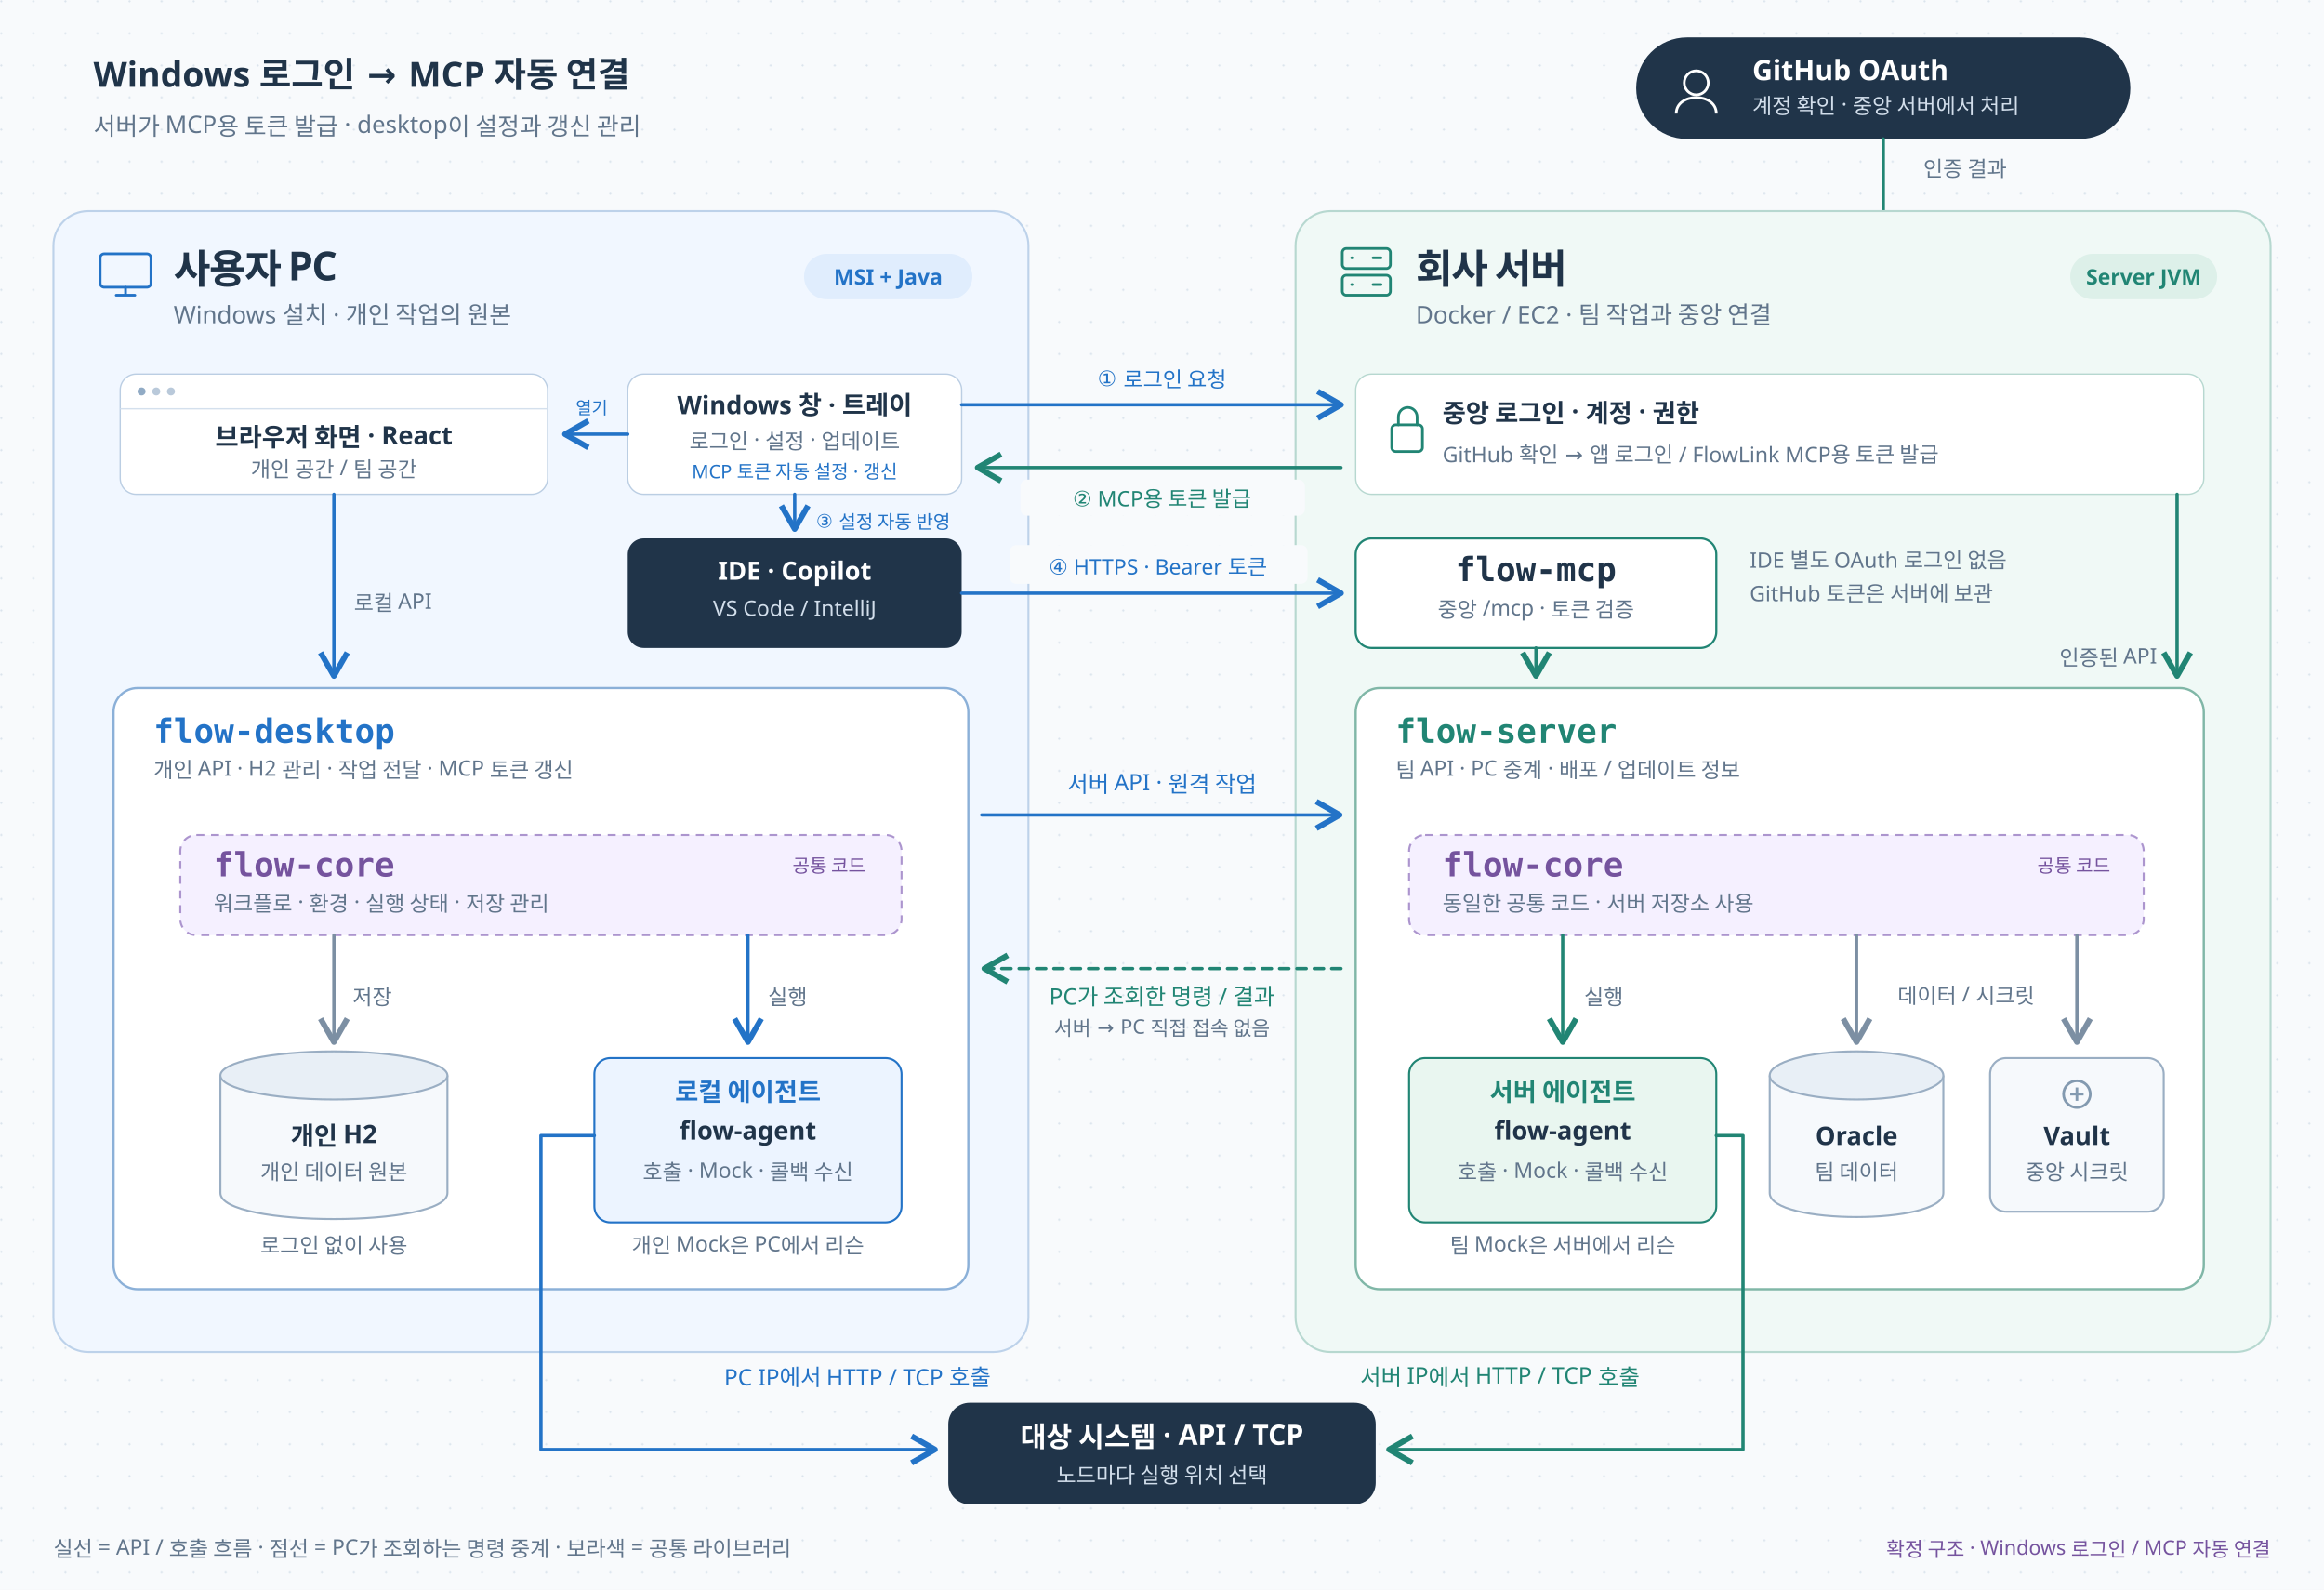
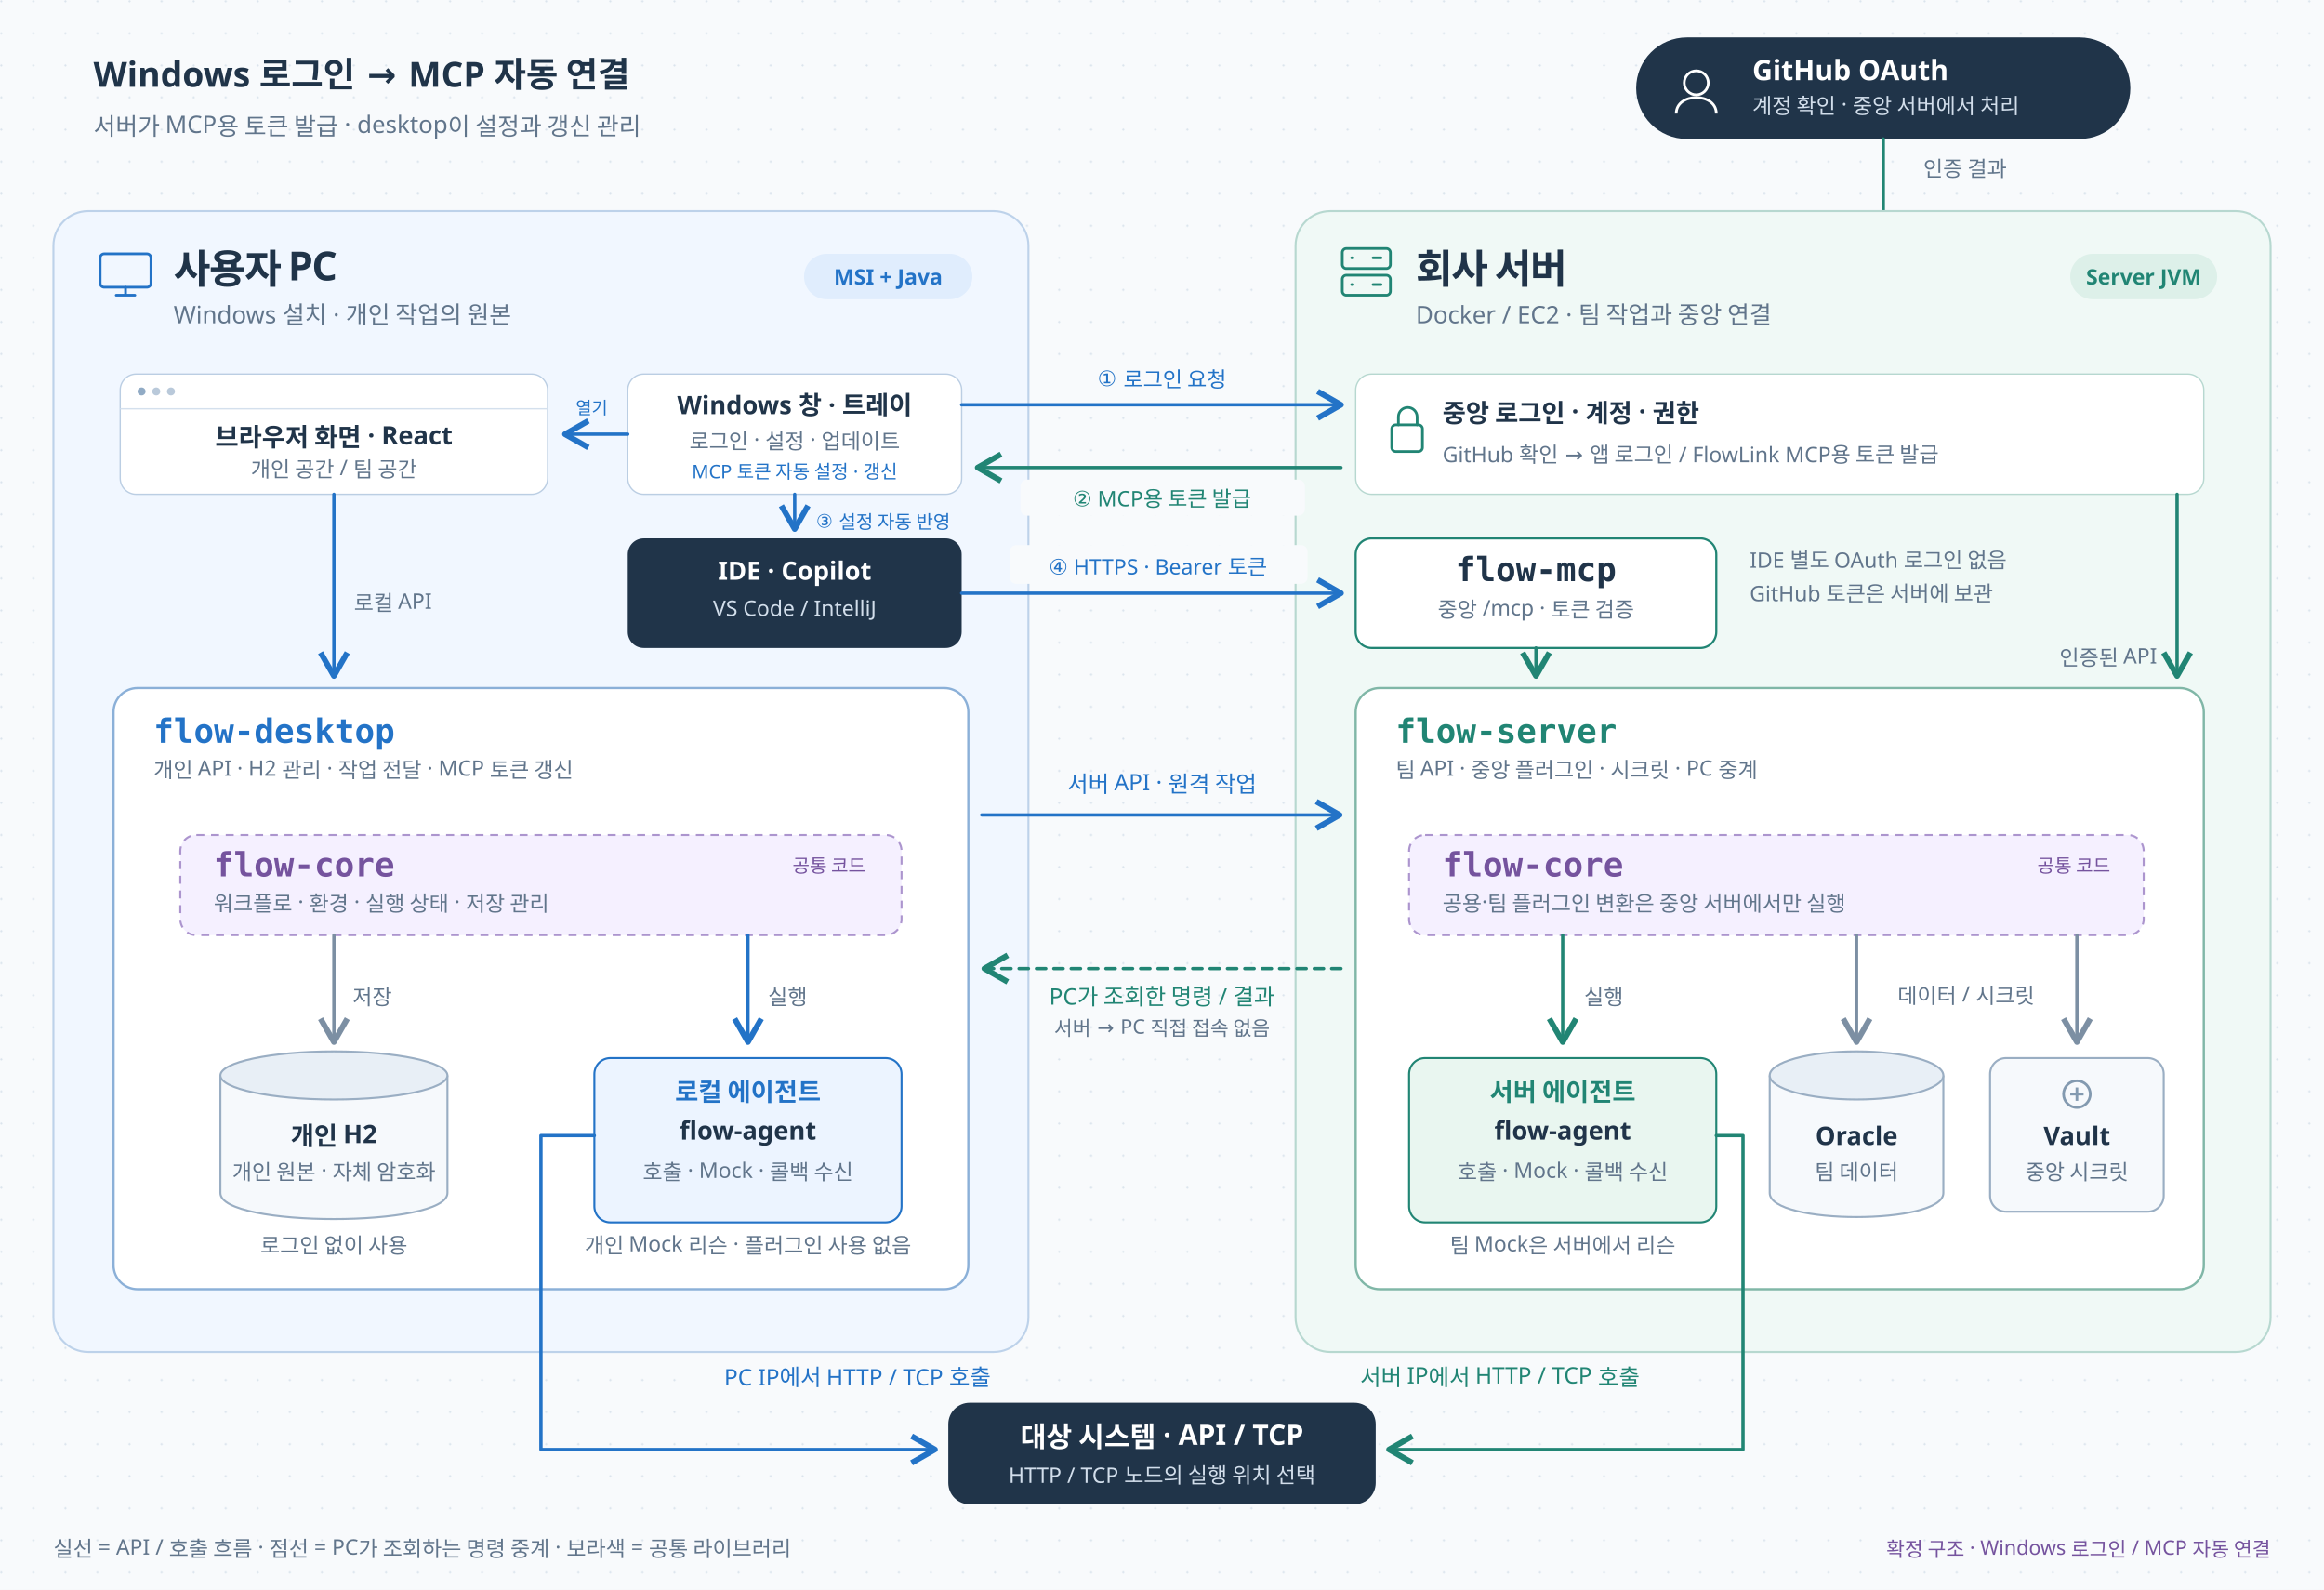
<svg xmlns="http://www.w3.org/2000/svg" width="1740" height="1190" viewBox="0 0 1740 1190" role="img" aria-labelledby="title desc">
  <defs>
    <pattern id="grid" width="24" height="24" patternUnits="userSpaceOnUse">
      <circle cx="1" cy="1" r=".8" fill="#dbe4ed" />
    </pattern>
    <marker id="blue" markerWidth="10" markerHeight="10" refX="8" refY="5" orient="auto-start-reverse">
      <path d="M1 1 8 5 1 9" fill="none" stroke="#2373c7" stroke-width="1.7" stroke-linejoin="round" />
    </marker>
    <marker id="green" markerWidth="10" markerHeight="10" refX="8" refY="5" orient="auto-start-reverse">
      <path d="M1 1 8 5 1 9" fill="none" stroke="#218574" stroke-width="1.7" stroke-linejoin="round" />
    </marker>
    <marker id="gray" markerWidth="10" markerHeight="10" refX="8" refY="5" orient="auto">
      <path d="M1 1 8 5 1 9" fill="none" stroke="#7c8fa3" stroke-width="1.7" stroke-linejoin="round" />
    </marker>
    <style>
    text{font-family:'Malgun Gothic','맑은 고딕',system-ui,sans-serif;fill:#203449} .title{font-size:30px;font-weight:800;letter-spacing:-1px}.subtitle{font-size:18px;fill:#61758b}.label{font-size:19px;font-weight:700}.body{font-size:18px;fill:#61758b}.small{font-size:16px;fill:#61758b}.mono{font-family:Consolas,monospace;font-size:25px;font-weight:700}.route{fill:none;stroke-width:2.5;stroke-linejoin:round;stroke-linecap:round}.pc{stroke:#2373c7;marker-end:url(#blue)}.sv{stroke:#218574;marker-end:url(#green)}.db{stroke:#7c8fa3;marker-end:url(#gray)}.label-bg{fill:#f8fafc}.core{fill:#f5f0ff;stroke:#ac95ce;stroke-width:1.5;stroke-dasharray:6 5}.icon{fill:none;stroke:currentColor;stroke-width:2;stroke-linejoin:round;stroke-linecap:round}
  </style>
  </defs>
  <rect width="1740" height="1190" fill="#f8fafc" />
  <rect width="1740" height="1190" fill="url(#grid)" />
  <text x="70" y="65" font-size="26" font-weight="800">Windows 로그인 → MCP 자동 연결</text>
  <text x="70" y="101" class="body">서버가 MCP용 토큰 발급 · desktop이 설정과 갱신 관리</text>
  <rect x="1225" y="28" width="370" height="76" rx="38" fill="#203449" />
  <g transform="translate(1255 51)" stroke="white" fill="none" stroke-width="2">
    <circle cx="15" cy="11" r="9" />
    <path d="M0 34c0-16 30-16 30 0" />
  </g>
  <text x="1312" y="60" font-size="21" font-weight="700" style="fill:white">GitHub OAuth</text>
  <text x="1312" y="85" font-size="16" style="fill:#d2deeb">계정 확인 · 중앙 서버에서 처리</text>
  <path class="route sv" d="M1410 104V252" />
  <rect x="1430" y="111" width="166" height="29" rx="5" fill="#f8fafc" />
  <text x="1440" y="132" class="small">인증 결과</text>
  <rect x="40" y="158" width="730" height="854" rx="26" fill="#f1f7ff" stroke="#bdd2ea" stroke-width="1.5" />
  <rect x="970" y="158" width="730" height="854" rx="26" fill="#f0f9f6" stroke="#b7d8d0" stroke-width="1.5" />
  <g transform="translate(75 190)" style="color:#2373c7">
    <rect class="icon" width="38" height="25" rx="3" />
    <path class="icon" d="M12 31h14M19 25v6" />
  </g>
  <text x="130" y="212" class="title">사용자 PC</text>
  <text x="130" y="242" class="subtitle">Windows 설치 · 개인 작업의 원본</text>
  <rect x="602" y="190" width="126" height="34" rx="17" fill="#e0edfd" />
  <text x="665" y="213" text-anchor="middle" font-size="16" font-weight="700" style="fill:#2373c7">MSI + Java</text>
  <g transform="translate(1005 186)" style="color:#218574">
    <rect class="icon" width="36" height="15" rx="3" />
    <rect class="icon" y="20" width="36" height="15" rx="3" />
    <path class="icon" d="M7 7h1M7 27h1M23 7h6M23 27h6" />
  </g>
  <text x="1060" y="212" class="title">회사 서버</text>
  <text x="1060" y="242" class="subtitle">Docker / EC2 · 팀 작업과 중앙 연결</text>
  <rect x="1550" y="190" width="110" height="34" rx="17" fill="#ddf0e9" />
  <text x="1605" y="213" text-anchor="middle" font-size="16" font-weight="700" style="fill:#218574">Server JVM</text>
  <rect x="90" y="280" width="320" height="90" rx="12" fill="white" stroke="#bbcee3" />
  <path d="M90 306h320" stroke="#d4e0ed" />
  <circle cx="106" cy="293" r="3" fill="#91abc5" />
  <circle cx="117" cy="293" r="3" fill="#b9c9da" />
  <circle cx="128" cy="293" r="3" fill="#b9c9da" />
  <text x="250" y="334" text-anchor="middle" class="label">브라우저 화면 · React</text>
  <text x="250" y="357" text-anchor="middle" class="small">개인 공간 / 팀 공간</text>
  <rect x="470" y="280" width="250" height="90" rx="12" fill="white" stroke="#bbcee3" />
  <text x="595" y="310" text-anchor="middle" class="label">Windows 창 · 트레이</text>
  <text x="595" y="336" text-anchor="middle" class="small">로그인 · 설정 · 업데이트</text>
  <text x="595" y="358" text-anchor="middle" font-size="14" style="fill:#2373c7">MCP 토큰 자동 설정 · 갱신</text>
  <path class="route pc" d="M470 325H423" />
  <text x="443" y="310" text-anchor="middle" font-size="13" style="fill:#2373c7">열기</text>
  <path class="route pc" d="M250 370V506" />
  <text x="265" y="457" class="small">로컬 API</text>
  <rect x="1015" y="280" width="635" height="90" rx="12" fill="white" stroke="#b7d8d0" />
  <g transform="translate(1040 305)" style="color:#218574">
    <rect class="icon" x="2" y="13" width="23" height="20" rx="3" />
    <path class="icon" d="M7 13V7a7 7 0 0 1 14 0v6" />
  </g>
  <text x="1080" y="316" class="label">중앙 로그인 · 계정 · 권한</text>
  <text x="1080" y="346" class="small">GitHub 확인 → 앱 로그인 / FlowLink MCP용 토큰 발급</text>
  <path class="route pc" d="M720 303H1004" />
  <rect x="790" y="269" width="160" height="27" rx="5" class="label-bg" />
  <text x="870" y="289" text-anchor="middle" font-size="16" style="fill:#2373c7">① 로그인 요청</text>
  <path class="route sv" d="M1004 350H732" />
  <rect x="764" y="359" width="213" height="27" rx="5" class="label-bg" />
  <text x="870" y="379" text-anchor="middle" font-size="16" style="fill:#218574">② MCP용 토큰 발급</text>
  <path class="route pc" d="M595 370V396" />
  <text x="611" y="395" font-size="14" style="fill:#2373c7">③ 설정 자동 반영</text>
  <path class="route sv" d="M1630 370V506" />
  <text x="1615" y="498" text-anchor="end" class="small">인증된 API</text>
  <rect x="470" y="403" width="250" height="82" rx="12" fill="#203449" />
  <text x="595" y="434" text-anchor="middle" font-size="19" font-weight="700" style="fill:white">IDE · Copilot</text>
  <text x="595" y="461" text-anchor="middle" font-size="16" style="fill:#d2deeb">VS Code / IntelliJ</text>
  <rect x="1015" y="403" width="270" height="82" rx="12" fill="white" stroke="#218574" stroke-width="1.6" />
  <text x="1150" y="435" text-anchor="middle" class="mono">flow-mcp</text>
  <text x="1150" y="462" text-anchor="middle" class="small">중앙 /mcp · 토큰 검증</text>
  <path class="route pc" d="M720 444H1004" />
  <rect x="756" y="408" width="223" height="29" rx="5" class="label-bg" />
  <text x="867" y="430" text-anchor="middle" font-size="16" style="fill:#2373c7">④ HTTPS · Bearer 토큰</text>
  <path class="route sv" d="M1150 485V506" />
  <text x="1310" y="425" class="small">IDE 별도 OAuth 로그인 없음</text>
  <text x="1310" y="450" class="small">GitHub 토큰은 서버에 보관</text>
  <rect x="85" y="515" width="640" height="450" rx="18" fill="white" stroke="#8bb0d8" stroke-width="1.7" />
  <rect x="1015" y="515" width="635" height="450" rx="18" fill="white" stroke="#80b7a7" stroke-width="1.7" />
  <text x="115" y="556" class="mono" style="fill:#2373c7">flow-desktop</text>
  <text x="115" y="582" class="small">개인 API · H2 관리 · 작업 전달 · MCP 토큰 갱신</text>
  <text x="1045" y="556" class="mono" style="fill:#218574">flow-server</text>
-   <text x="1045" y="582" class="small">팀 API · PC 중계 · 배포 / 업데이트 정보</text>
+   <text x="1045" y="582" class="small">팀 API · 중앙 플러그인 · 시크릿 · PC 중계</text>
  <path class="route pc" d="M735 610H1003" />
  <text x="870" y="593" text-anchor="middle" font-size="17" style="fill:#2373c7">서버 API · 원격 작업</text>
  <path class="route sv" d="M1004 725H737" stroke-dasharray="7 6" />
  <text x="870" y="752" text-anchor="middle" font-size="17" style="fill:#218574">PC가 조회한 명령 / 결과</text>
  <text x="870" y="775" text-anchor="middle" font-size="15" style="fill:#61758b">서버 → PC 직접 접속 없음</text>
  <rect class="core" x="135" y="625" width="540" height="75" rx="12" />
  <text x="160" y="656" class="mono" style="fill:#75539e">flow-core</text>
  <text x="160" y="682" class="small">워크플로 · 환경 · 실행 상태 · 저장 관리</text>
  <text x="648" y="653" text-anchor="end" font-size="14" style="fill:#75539e">공통 코드</text>
  <rect class="core" x="1055" y="625" width="550" height="75" rx="12" />
  <text x="1080" y="656" class="mono" style="fill:#75539e">flow-core</text>
-   <text x="1080" y="682" class="small">동일한 공통 코드 · 서버 저장소 사용</text>
+   <text x="1080" y="682" class="small">공용·팀 플러그인 변환은 중앙 서버에서만 실행</text>
  <text x="1580" y="653" text-anchor="end" font-size="14" style="fill:#75539e">공통 코드</text>
  <path class="route db" d="M250 700V780" />
  <text x="264" y="752" class="small">저장</text>
  <path class="route pc" d="M560 700V780" />
  <text x="575" y="752" class="small">실행</text>
  <path class="route sv" d="M1170 700V780" />
  <text x="1186" y="752" class="small">실행</text>
  <path class="route db" d="M1390 700V780" />
  <path class="route db" d="M1555 700V780" />
  <text x="1472" y="751" text-anchor="middle" class="small">데이터 / 시크릿</text>
  <path d="M165 805v88c0 26 170 26 170 0v-88" fill="#f6f9fc" stroke="#9aaec3" stroke-width="1.5" />
  <ellipse cx="250" cy="805" rx="85" ry="18" fill="#e8eff6" stroke="#9aaec3" stroke-width="1.5" />
  <text x="250" y="857" text-anchor="middle" class="label">개인 H2</text>
-   <text x="250" y="883" text-anchor="middle" class="small">개인 데이터 원본</text>
+   <text x="250" y="883" text-anchor="middle" class="small">개인 원본 · 자체 암호화</text>
  <text x="250" y="938" text-anchor="middle" class="small">로그인 없이 사용</text>
  <rect x="445" y="792" width="230" height="123" rx="12" fill="#ecf4ff" stroke="#2373c7" stroke-width="1.5" />
  <text x="560" y="824" text-anchor="middle" class="label" style="fill:#2373c7">로컬 에이전트</text>
  <text x="560" y="853" text-anchor="middle" font-family="Consolas,monospace" font-size="19" font-weight="700">flow-agent</text>
  <text x="560" y="883" text-anchor="middle" class="small">호출 · Mock · 콜백 수신</text>
-   <text x="560" y="938" text-anchor="middle" class="small">개인 Mock은 PC에서 리슨</text>
+   <text x="560" y="938" text-anchor="middle" class="small">개인 Mock 리슨 · 플러그인 사용 없음</text>
  <rect x="1055" y="792" width="230" height="123" rx="12" fill="#e9f6f0" stroke="#218574" stroke-width="1.5" />
  <text x="1170" y="824" text-anchor="middle" class="label" style="fill:#218574">서버 에이전트</text>
  <text x="1170" y="853" text-anchor="middle" font-family="Consolas,monospace" font-size="19" font-weight="700">flow-agent</text>
  <text x="1170" y="883" text-anchor="middle" class="small">호출 · Mock · 콜백 수신</text>
  <text x="1170" y="938" text-anchor="middle" class="small">팀 Mock은 서버에서 리슨</text>
  <path d="M1325 805v88c0 24 130 24 130 0v-88" fill="#f6f9fc" stroke="#9aaec3" stroke-width="1.5" />
  <ellipse cx="1390" cy="805" rx="65" ry="18" fill="#e8eff6" stroke="#9aaec3" stroke-width="1.5" />
  <text x="1390" y="857" text-anchor="middle" class="label">Oracle</text>
  <text x="1390" y="883" text-anchor="middle" class="small">팀 데이터</text>
  <rect x="1490" y="792" width="130" height="115" rx="12" fill="#f6f9fc" stroke="#9aaec3" stroke-width="1.5" />
  <circle cx="1555" cy="819" r="10" fill="none" stroke="#839ab0" stroke-width="2" />
  <path d="M1555 814v10m-5-5h10" stroke="#839ab0" stroke-width="2" />
  <text x="1555" y="857" text-anchor="middle" class="label">Vault</text>
  <text x="1555" y="883" text-anchor="middle" class="small">중앙 시크릿</text>
  <path class="route pc" d="M445 850H405V1085H700" />
  <path class="route sv" d="M1285 850H1305V1085H1040" />
  <rect x="517" y="1017" width="250" height="28" rx="5" class="label-bg" />
  <text x="642" y="1037" text-anchor="middle" font-size="17" style="fill:#2373c7">PC IP에서 HTTP / TCP 호출</text>
  <rect x="975" y="1017" width="296" height="28" rx="5" class="label-bg" />
  <text x="1123" y="1037" text-anchor="middle" font-size="17" style="fill:#218574">서버 IP에서 HTTP / TCP 호출</text>
  <rect x="710" y="1050" width="320" height="76" rx="16" fill="#203449" />
  <text x="870" y="1083" text-anchor="middle" font-size="21" font-weight="700" style="fill:white">대상 시스템 · API / TCP</text>
-   <text x="870" y="1110" text-anchor="middle" font-size="16" style="fill:#d2deeb">노드마다 실행 위치 선택</text>
+   <text x="870" y="1110" text-anchor="middle" font-size="16" style="fill:#d2deeb">HTTP / TCP 노드의 실행 위치 선택</text>
  <text x="40" y="1165" class="small">실선 = API / 호출 흐름 · 점선 = PC가 조회하는 명령 중계 · 보라색 = 공통 라이브러리</text>
  <text x="1700" y="1165" text-anchor="end" font-size="15" style="fill:#75539e">확정 구조 · Windows 로그인 / MCP 자동 연결</text>
</svg>
